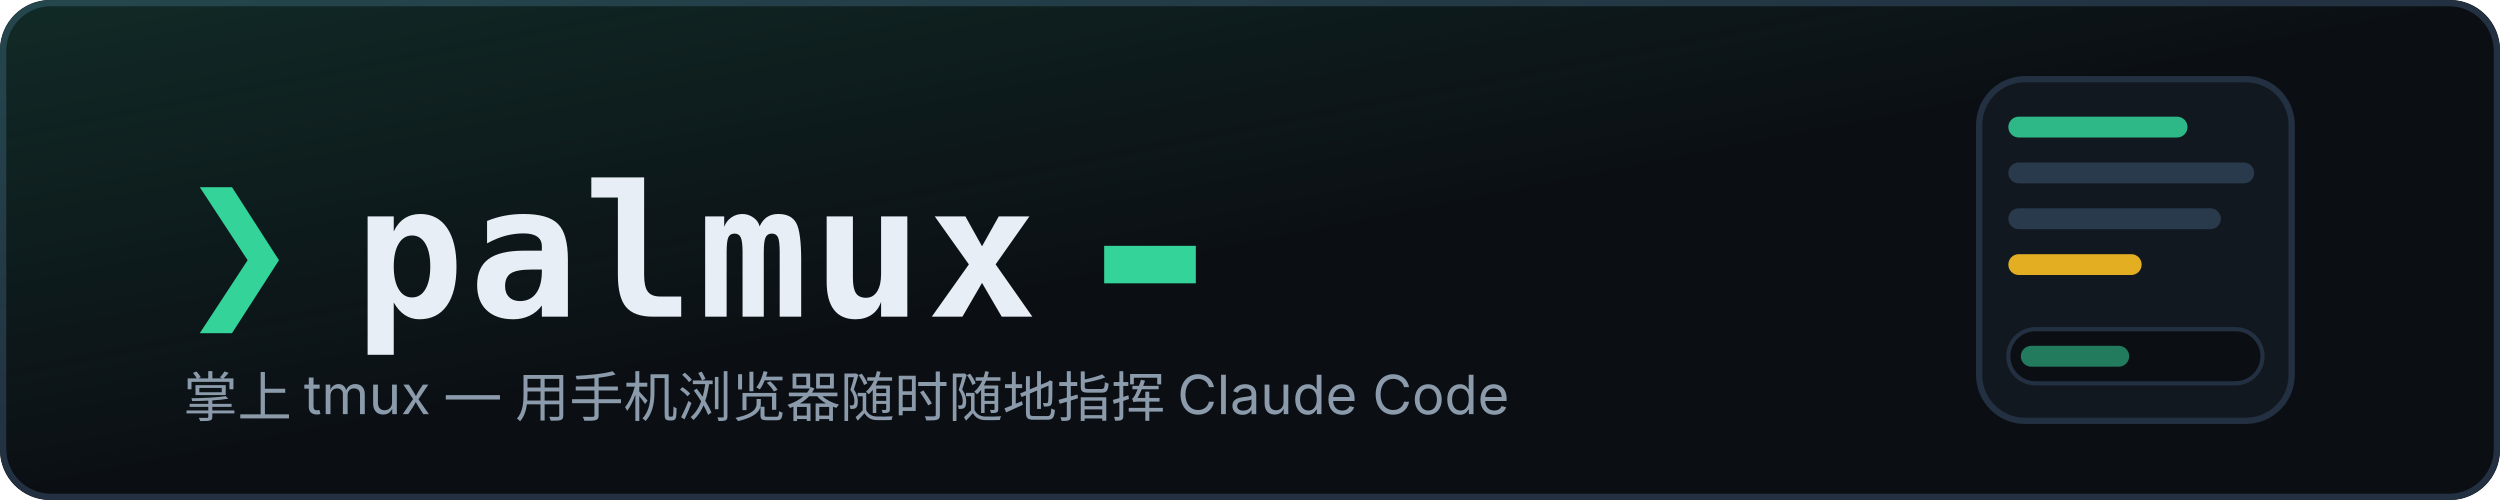
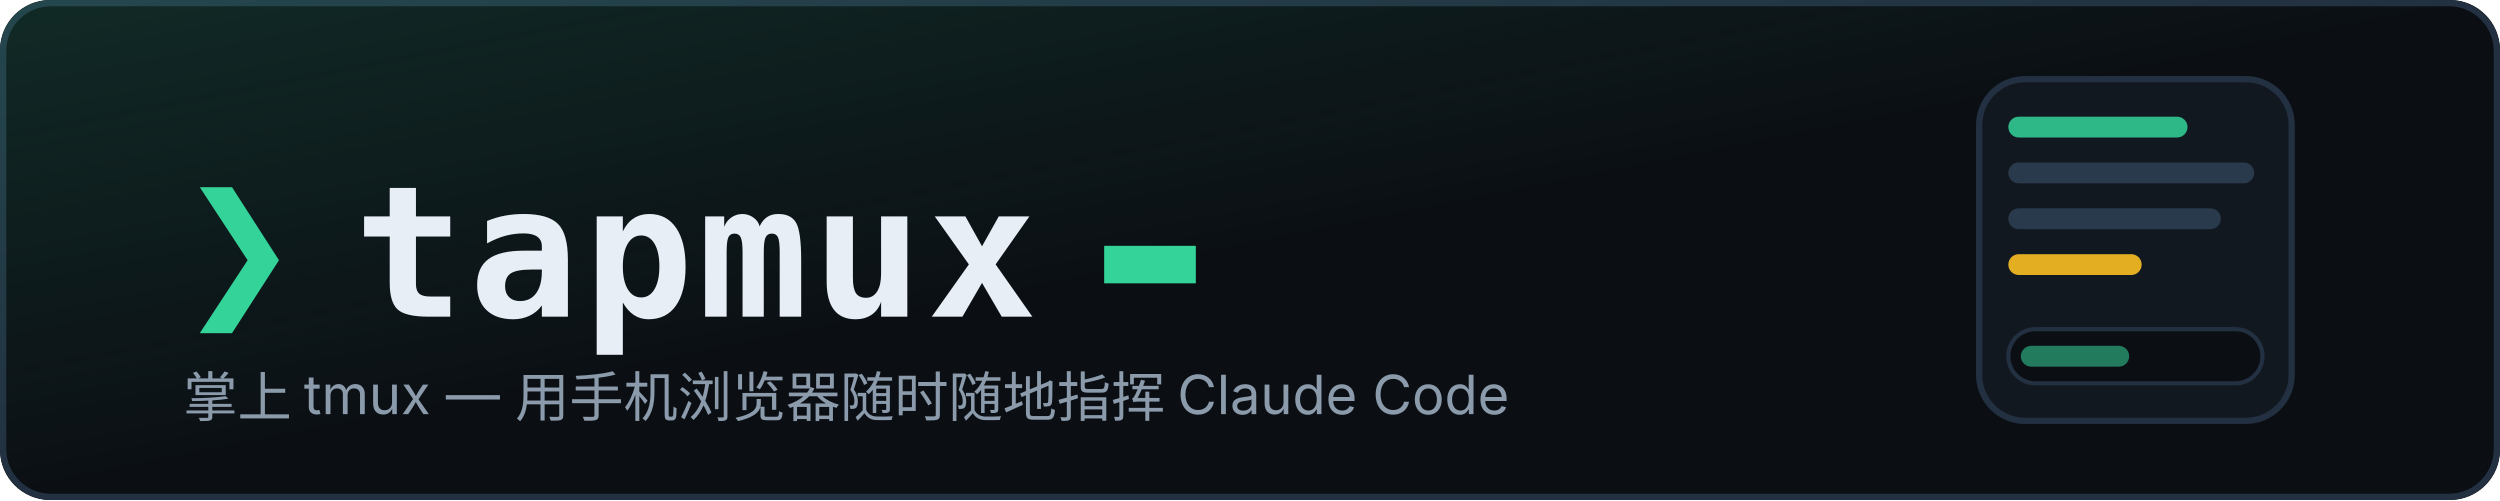
- <svg xmlns="http://www.w3.org/2000/svg" viewBox="0 0 1200 240" role="img" aria-label="palmux">
+ <svg xmlns="http://www.w3.org/2000/svg" viewBox="0 0 1200 240" role="img" aria-label="tapmux">
  <defs>
    <linearGradient id="glow" x1="0" y1="0" x2="1" y2="1">
      <stop offset="0" stop-color="#34d399" stop-opacity=".14" />
      <stop offset=".5" stop-color="#34d399" stop-opacity="0" />
    </linearGradient>
  </defs>
  <rect width="1200" height="240" rx="24" fill="#0b0f14" />
  <rect x="1.5" y="1.5" width="1197" height="237" rx="23" fill="none" stroke="#223041" stroke-width="3" />
  <rect width="1200" height="240" rx="24" fill="url(#glow)" />
  <text x="86" y="152" font-family="ui-monospace,Menlo,Consolas,monospace" font-size="96" font-weight="700" fill="#34d399">❯</text>
-   <text x="170" y="152" font-family="ui-monospace,Menlo,Consolas,monospace" font-size="88" font-weight="700" fill="#e8eef5" letter-spacing="2">palmux</text>
+   <text x="170" y="152" font-family="ui-monospace,Menlo,Consolas,monospace" font-size="88" font-weight="700" fill="#e8eef5" letter-spacing="2">tapmux</text>
  <rect x="530" y="118" width="44" height="18" fill="#34d399">
    <animate attributeName="opacity" values="1;0;1" dur="1.6s" repeatCount="indefinite" />
  </rect>
  <text x="88" y="200" font-family="-apple-system,'PingFang SC','Segoe UI',sans-serif" font-size="26" fill="#8b9bab">掌上 tmux — 用手机浏览器随时随地指挥 Claude Code</text>
  <g transform="translate(950,38)">
    <rect width="150" height="164" rx="22" fill="#121820" stroke="#223041" stroke-width="3" />
    <rect x="14" y="18" width="86" height="10" rx="5" fill="#34d399" opacity=".85" />
    <rect x="14" y="40" width="118" height="10" rx="5" fill="#2a3a4d" />
    <rect x="14" y="62" width="102" height="10" rx="5" fill="#2a3a4d" />
    <rect x="14" y="84" width="64" height="10" rx="5" fill="#fbbf24" opacity=".9" />
    <rect x="14" y="120" width="122" height="26" rx="13" fill="#0b0f14" stroke="#223041" stroke-width="2" />
    <rect x="20" y="128" width="52" height="10" rx="5" fill="#34d399" opacity=".55" />
  </g>
</svg>
